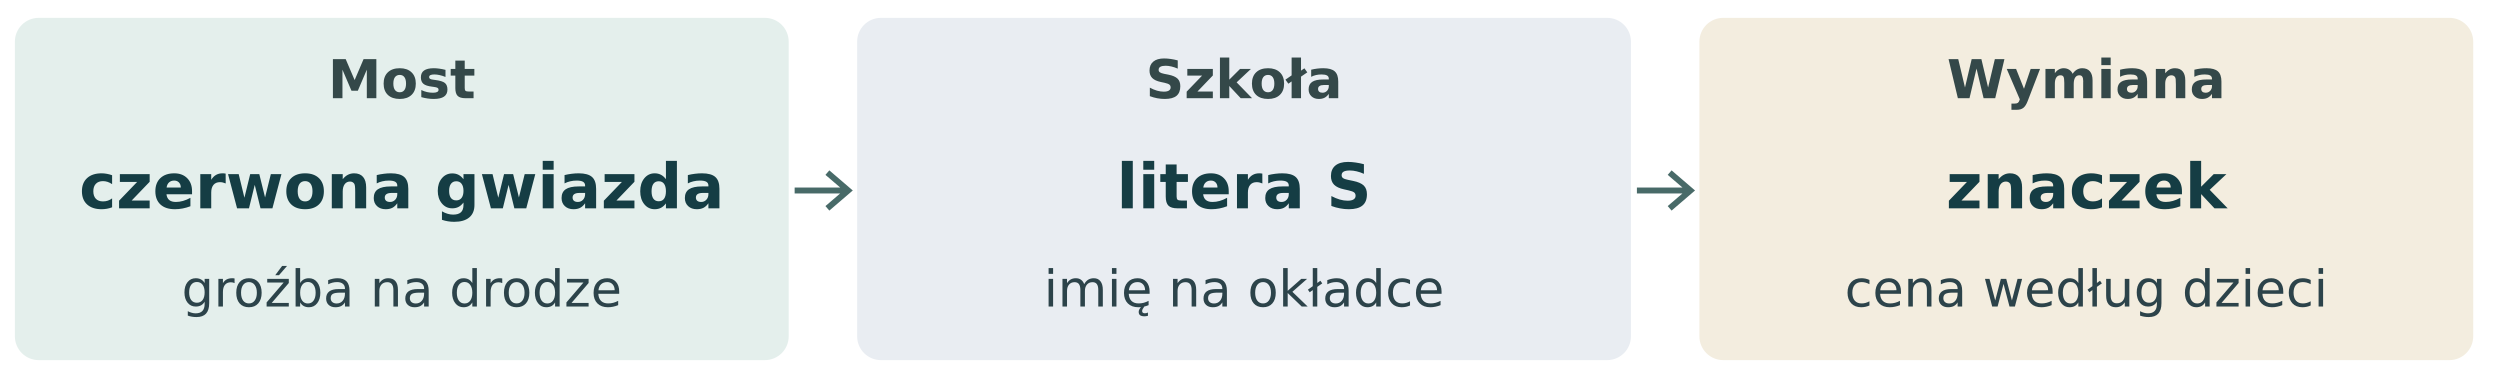
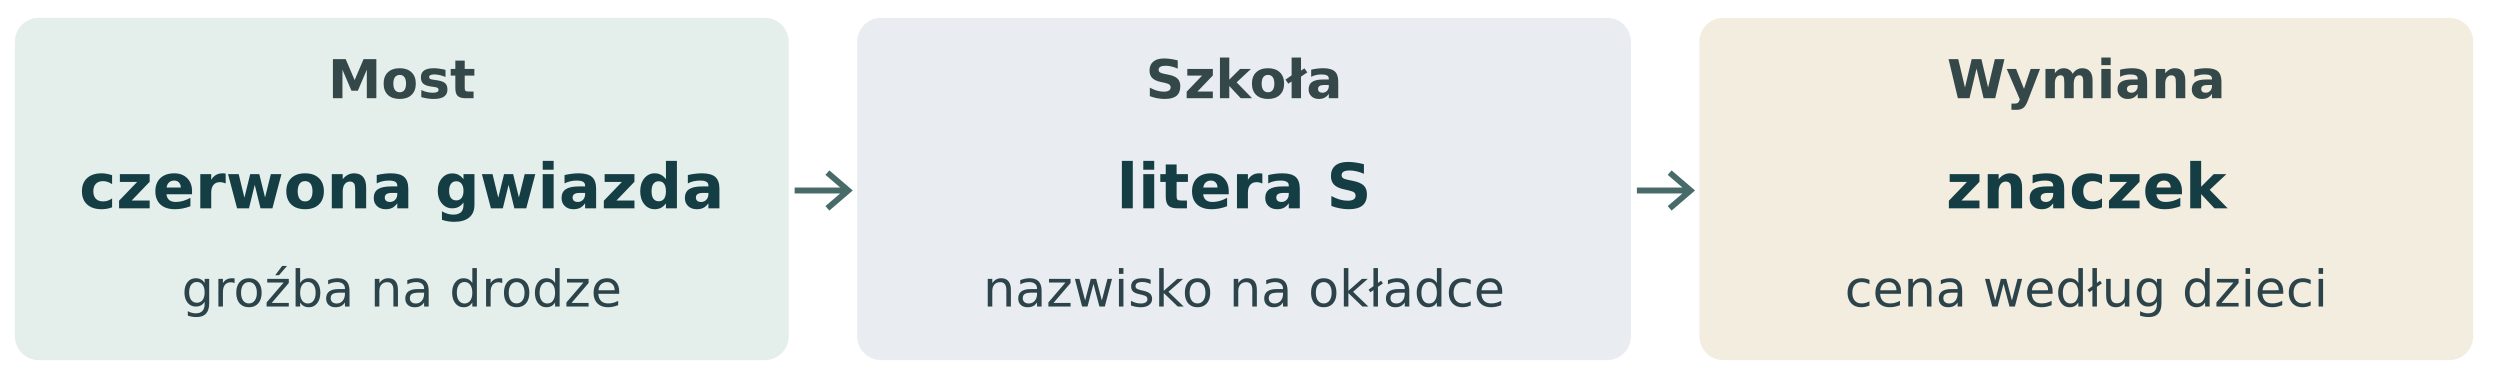
<svg xmlns="http://www.w3.org/2000/svg" width="840" height="127" viewBox="0 0 840 127" role="img">
  <rect width="840" height="127" fill="white" />
  <rect x="5" y="6" width="260" height="115" rx="8" fill="#e4efec" />
  <text x="135" y="33" text-anchor="middle" font-size="18" font-family="DejaVu Sans,sans-serif" font-weight="600" fill="#344849">Most</text>
  <text x="135" y="70" text-anchor="middle" font-size="21" font-family="DejaVu Sans,sans-serif" font-weight="700" fill="#153d44">czerwona gwiazda</text>
  <text x="135" y="103" text-anchor="middle" font-size="17" font-family="DejaVu Sans,sans-serif" font-weight="400" fill="#2c434a">groźba na drodze</text>
  <path d="M267 64h17m-6-6 7 6-7 6" fill="none" stroke="#486a68" stroke-width="2" />
  <rect x="288" y="6" width="260" height="115" rx="8" fill="#e9edf2" />
  <text x="418" y="33" text-anchor="middle" font-size="18" font-family="DejaVu Sans,sans-serif" font-weight="600" fill="#344849">Szkoła</text>
  <text x="418" y="70" text-anchor="middle" font-size="21" font-family="DejaVu Sans,sans-serif" font-weight="700" fill="#153d44">litera S</text>
-   <text x="418" y="103" text-anchor="middle" font-size="17" font-family="DejaVu Sans,sans-serif" font-weight="400" fill="#2c434a">imię na okładce</text>
+   <text x="418" y="103" text-anchor="middle" font-size="17" font-family="DejaVu Sans,sans-serif" font-weight="400" fill="#2c434a">nazwisko na okładce</text>
  <path d="M550 64h17m-6-6 7 6-7 6" fill="none" stroke="#486a68" stroke-width="2" />
  <rect x="571" y="6" width="260" height="115" rx="8" fill="#f3eddf" />
  <text x="701" y="33" text-anchor="middle" font-size="18" font-family="DejaVu Sans,sans-serif" font-weight="600" fill="#344849">Wymiana</text>
  <text x="701" y="70" text-anchor="middle" font-size="21" font-family="DejaVu Sans,sans-serif" font-weight="700" fill="#153d44">znaczek</text>
  <text x="701" y="103" text-anchor="middle" font-size="17" font-family="DejaVu Sans,sans-serif" font-weight="400" fill="#2c434a">cena według dzieci</text>
</svg>
